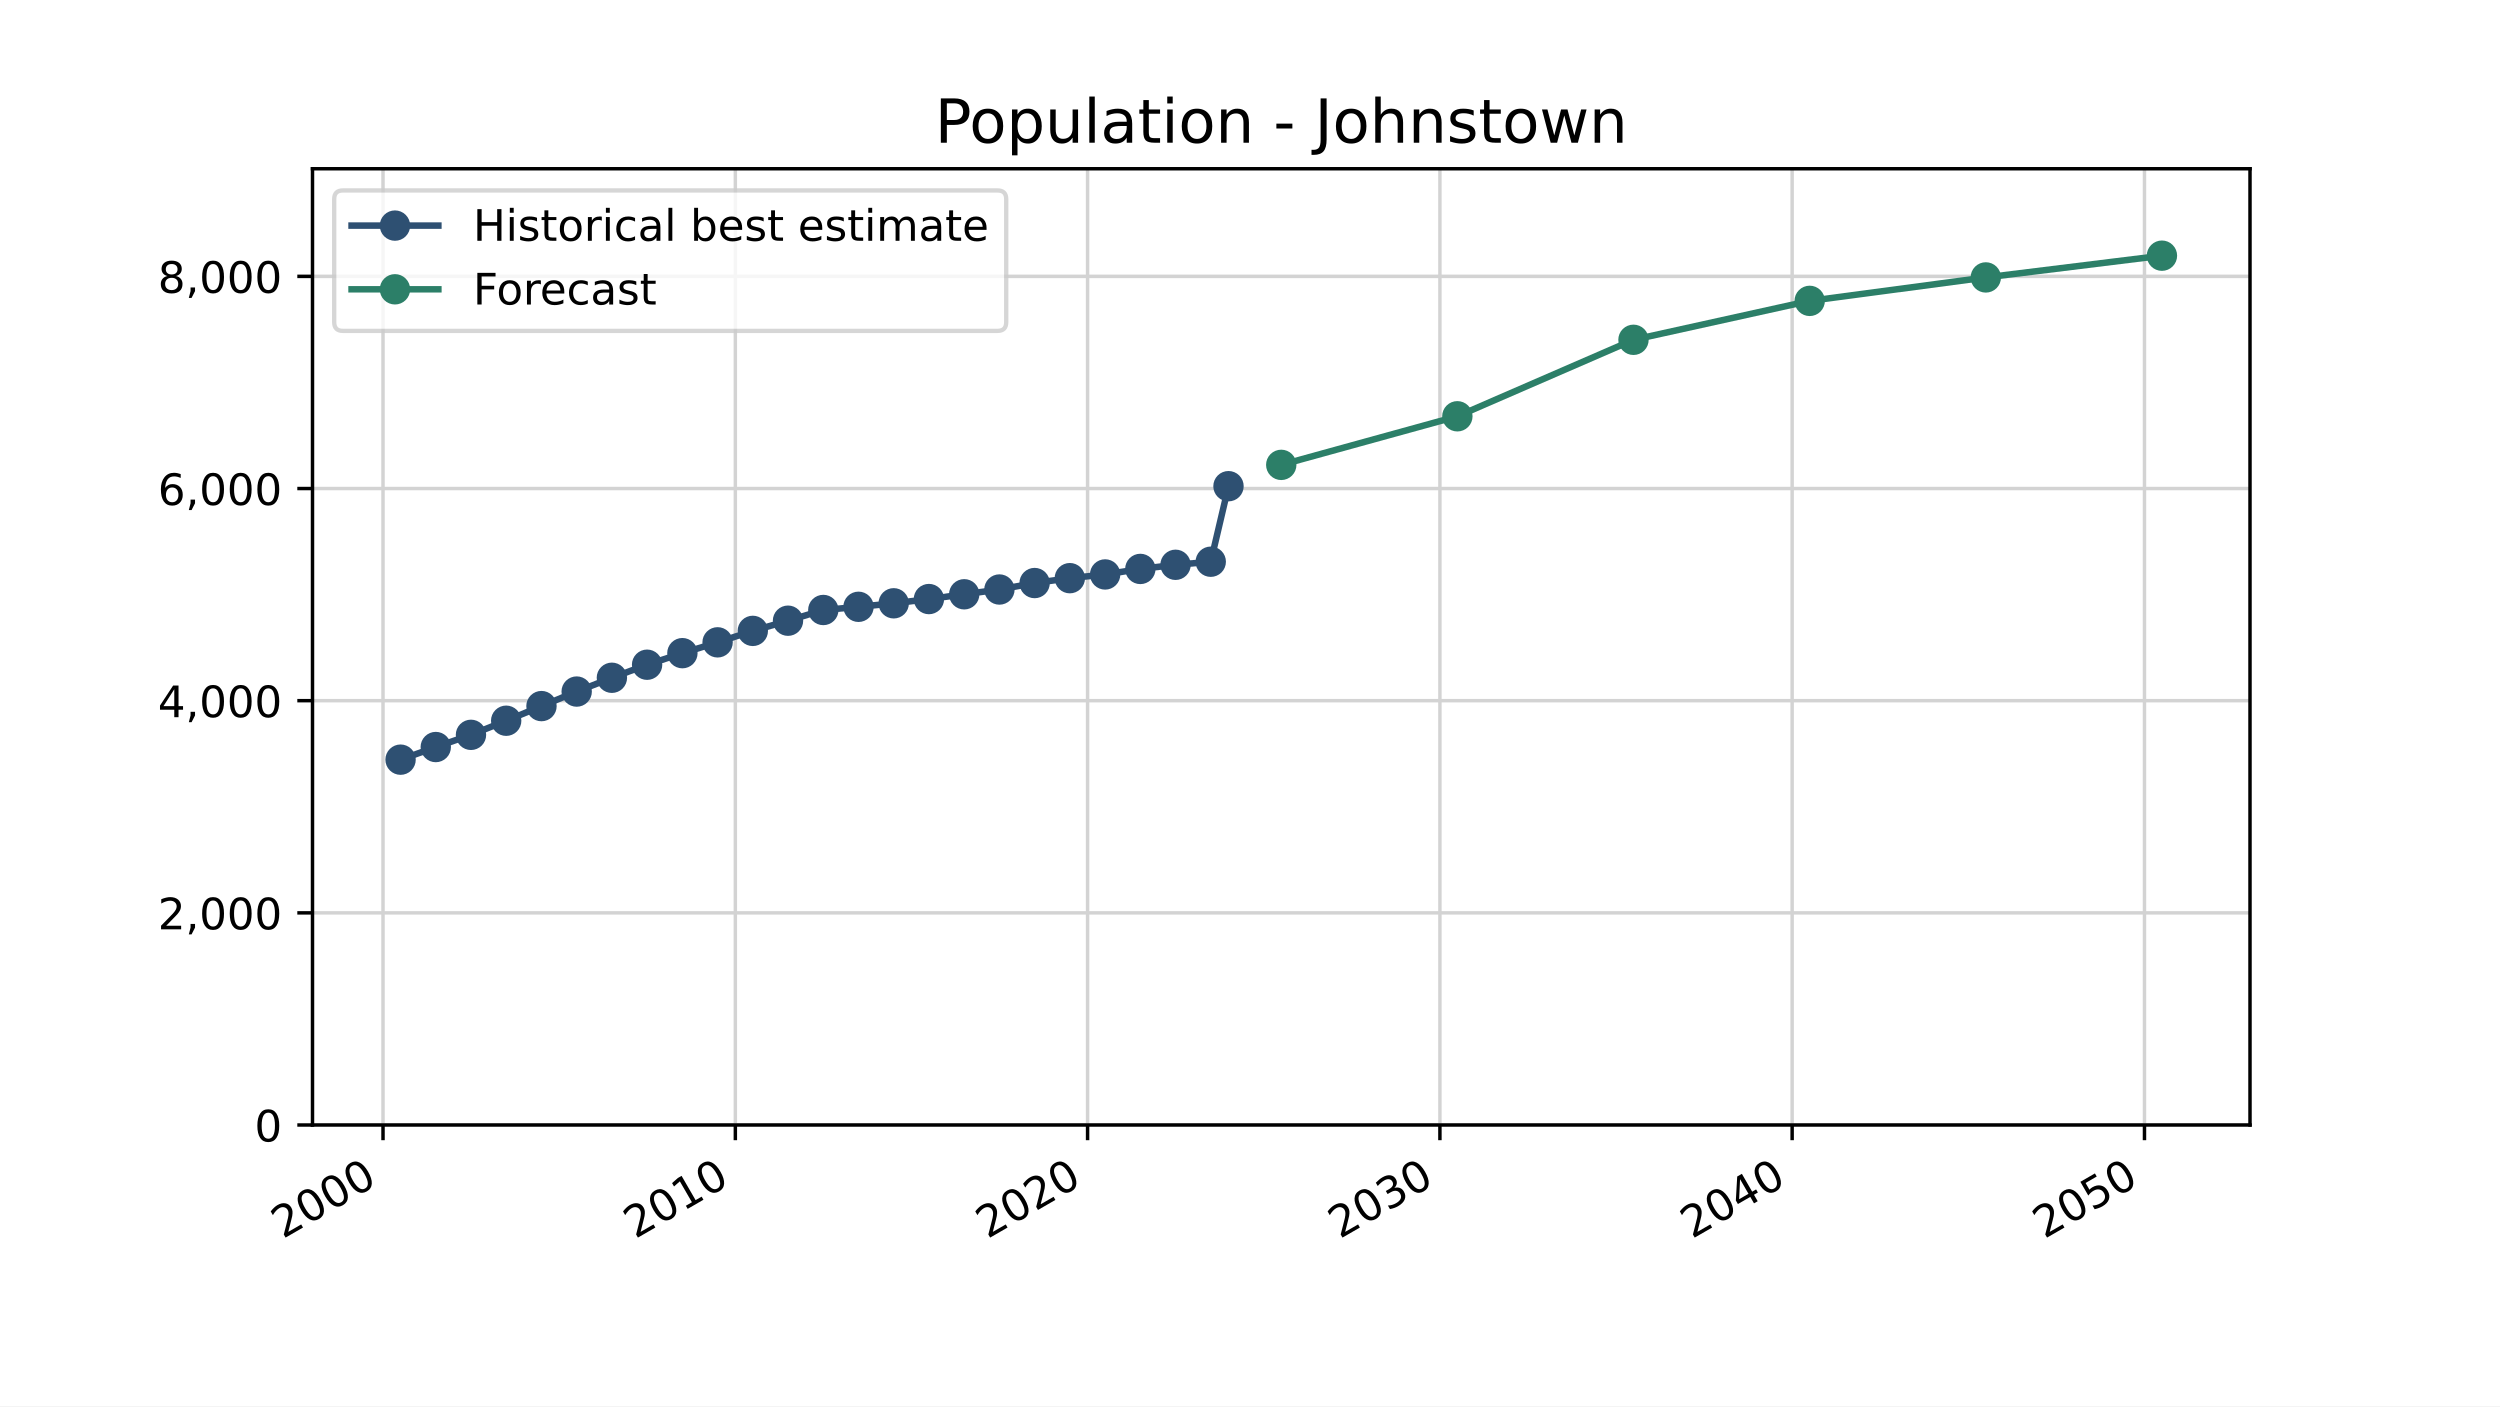
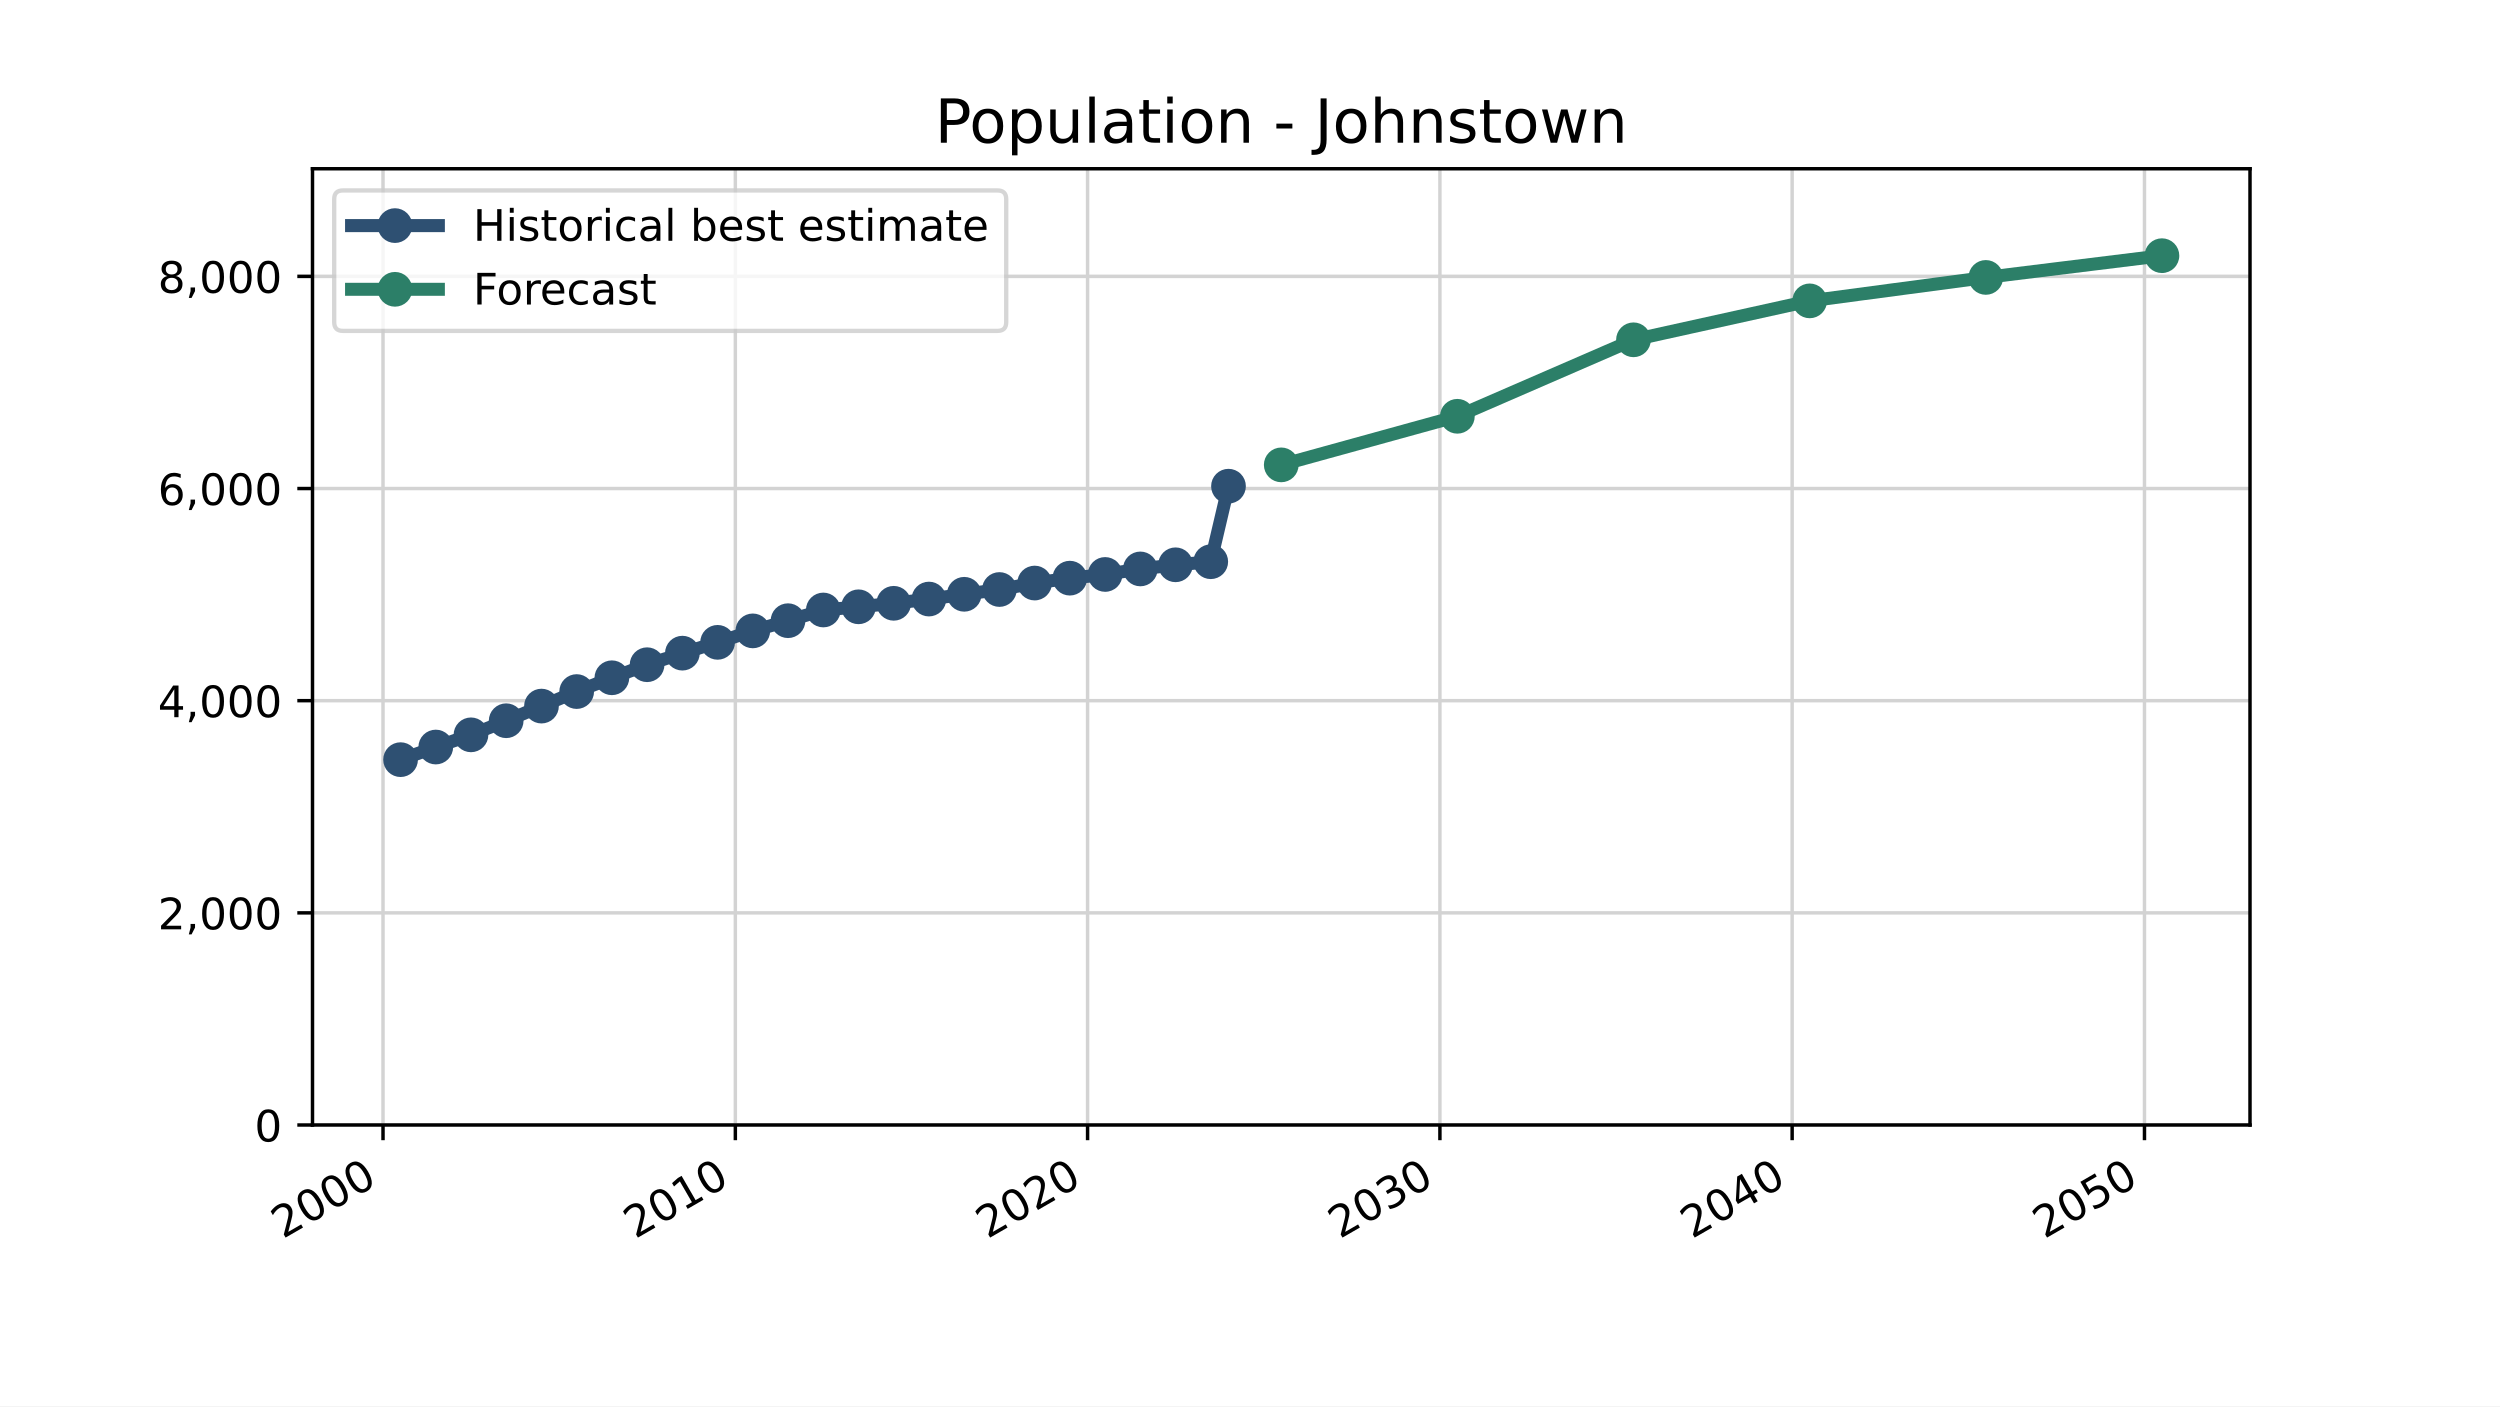
<svg xmlns="http://www.w3.org/2000/svg" xmlns:xlink="http://www.w3.org/1999/xlink" width="576pt" height="324pt" viewBox="0 0 576 324" version="1.1">
  <defs>
    <style type="text/css">*{stroke-linejoin: round; stroke-linecap: butt}</style>
  </defs>
  <g id="figure_1">
    <g id="patch_1">
      <path d="M 0 324  L 576 324  L 576 0  L 0 0  z " style="fill: #ffffff" />
    </g>
    <g id="axes_1">
      <g id="patch_2">
        <path d="M 72 259.2  L 518.4 259.2  L 518.4 38.88  L 72 38.88  z " style="fill: #ffffff" />
      </g>
      <g id="matplotlib.axis_1">
        <g id="xtick_1">
          <g id="line2d_1">
-             <path d="M 88.247 259.2  L 88.247 38.88  " clip-path="url(#p6212db4ee4)" style="fill: none; stroke: #d3d3d3; stroke-width: 0.8; stroke-linecap: square" />
+             <path d="M 88.247 259.2  L 88.247 38.88  " clip-path="url(#pa2ab17f2c8)" style="fill: none; stroke: #d3d3d3; stroke-width: 0.8; stroke-linecap: square" />
          </g>
          <g id="line2d_2">
            <defs>
-               <path id="m787e62f847" d="M 0 0  L 0 3.5  " style="stroke: #000000; stroke-width: 0.8" />
+               <path id="md62f710b9b" d="M 0 0  L 0 3.5  " style="stroke: #000000; stroke-width: 0.8" />
            </defs>
            <g>
-               <use xlink:href="#m787e62f847" x="88.247" y="259.2" style="stroke: #000000; stroke-width: 0.8" />
+               <use xlink:href="#md62f710b9b" x="88.247" y="259.2" style="stroke: #000000; stroke-width: 0.8" />
            </g>
          </g>
          <g id="text_1">
            <g transform="translate(65.16631 285.5054) rotate(-30) scale(0.1 -0.1)">
              <defs>
                <path id="DejaVuSans-32" d="M 1228 531  L 3431 531  L 3431 0  L 469 0  L 469 531  Q 828 903 1448 1529  Q 2069 2156 2228 2338  Q 2531 2678 2651 2914  Q 2772 3150 2772 3378  Q 2772 3750 2511 3984  Q 2250 4219 1831 4219  Q 1534 4219 1204 4116  Q 875 4013 500 3803  L 500 4441  Q 881 4594 1212 4672  Q 1544 4750 1819 4750  Q 2544 4750 2975 4387  Q 3406 4025 3406 3419  Q 3406 3131 3298 2873  Q 3191 2616 2906 2266  Q 2828 2175 2409 1742  Q 1991 1309 1228 531  z " transform="scale(0.015625)" />
                <path id="DejaVuSans-30" d="M 2034 4250  Q 1547 4250 1301 3770  Q 1056 3291 1056 2328  Q 1056 1369 1301 889  Q 1547 409 2034 409  Q 2525 409 2770 889  Q 3016 1369 3016 2328  Q 3016 3291 2770 3770  Q 2525 4250 2034 4250  z M 2034 4750  Q 2819 4750 3233 4129  Q 3647 3509 3647 2328  Q 3647 1150 3233 529  Q 2819 -91 2034 -91  Q 1250 -91 836 529  Q 422 1150 422 2328  Q 422 3509 836 4129  Q 1250 4750 2034 4750  z " transform="scale(0.015625)" />
              </defs>
              <use xlink:href="#DejaVuSans-32" />
              <use xlink:href="#DejaVuSans-30" x="63.623" />
              <use xlink:href="#DejaVuSans-30" x="127.246" />
              <use xlink:href="#DejaVuSans-30" x="190.869" />
            </g>
          </g>
        </g>
        <g id="xtick_2">
          <g id="line2d_3">
-             <path d="M 169.423 259.2  L 169.423 38.88  " clip-path="url(#p6212db4ee4)" style="fill: none; stroke: #d3d3d3; stroke-width: 0.8; stroke-linecap: square" />
+             <path d="M 169.423 259.2  L 169.423 38.88  " clip-path="url(#pa2ab17f2c8)" style="fill: none; stroke: #d3d3d3; stroke-width: 0.8; stroke-linecap: square" />
          </g>
          <g id="line2d_4">
            <g>
-               <use xlink:href="#m787e62f847" x="169.423" y="259.2" style="stroke: #000000; stroke-width: 0.8" />
+               <use xlink:href="#md62f710b9b" x="169.423" y="259.2" style="stroke: #000000; stroke-width: 0.8" />
            </g>
          </g>
          <g id="text_2">
            <g transform="translate(146.3433 285.5054) rotate(-30) scale(0.1 -0.1)">
              <defs>
                <path id="DejaVuSans-31" d="M 794 531  L 1825 531  L 1825 4091  L 703 3866  L 703 4441  L 1819 4666  L 2450 4666  L 2450 531  L 3481 531  L 3481 0  L 794 0  L 794 531  z " transform="scale(0.015625)" />
              </defs>
              <use xlink:href="#DejaVuSans-32" />
              <use xlink:href="#DejaVuSans-30" x="63.623" />
              <use xlink:href="#DejaVuSans-31" x="127.246" />
              <use xlink:href="#DejaVuSans-30" x="190.869" />
            </g>
          </g>
        </g>
        <g id="xtick_3">
          <g id="line2d_5">
-             <path d="M 250.578 259.2  L 250.578 38.88  " clip-path="url(#p6212db4ee4)" style="fill: none; stroke: #d3d3d3; stroke-width: 0.8; stroke-linecap: square" />
+             <path d="M 250.578 259.2  L 250.578 38.88  " clip-path="url(#pa2ab17f2c8)" style="fill: none; stroke: #d3d3d3; stroke-width: 0.8; stroke-linecap: square" />
          </g>
          <g id="line2d_6">
            <g>
-               <use xlink:href="#m787e62f847" x="250.578" y="259.2" style="stroke: #000000; stroke-width: 0.8" />
+               <use xlink:href="#md62f710b9b" x="250.578" y="259.2" style="stroke: #000000; stroke-width: 0.8" />
            </g>
          </g>
          <g id="text_3">
            <g transform="translate(227.498 285.5054) rotate(-30) scale(0.1 -0.1)">
              <use xlink:href="#DejaVuSans-32" />
              <use xlink:href="#DejaVuSans-30" x="63.623" />
              <use xlink:href="#DejaVuSans-32" x="127.246" />
              <use xlink:href="#DejaVuSans-30" x="190.869" />
            </g>
          </g>
        </g>
        <g id="xtick_4">
          <g id="line2d_7">
-             <path d="M 331.755 259.2  L 331.755 38.88  " clip-path="url(#p6212db4ee4)" style="fill: none; stroke: #d3d3d3; stroke-width: 0.8; stroke-linecap: square" />
+             <path d="M 331.755 259.2  L 331.755 38.88  " clip-path="url(#pa2ab17f2c8)" style="fill: none; stroke: #d3d3d3; stroke-width: 0.8; stroke-linecap: square" />
          </g>
          <g id="line2d_8">
            <g>
-               <use xlink:href="#m787e62f847" x="331.755" y="259.2" style="stroke: #000000; stroke-width: 0.8" />
+               <use xlink:href="#md62f710b9b" x="331.755" y="259.2" style="stroke: #000000; stroke-width: 0.8" />
            </g>
          </g>
          <g id="text_4">
            <g transform="translate(308.675 285.5054) rotate(-30) scale(0.1 -0.1)">
              <defs>
                <path id="DejaVuSans-33" d="M 2597 2516  Q 3050 2419 3304 2112  Q 3559 1806 3559 1356  Q 3559 666 3084 287  Q 2609 -91 1734 -91  Q 1441 -91 1130 -33  Q 819 25 488 141  L 488 750  Q 750 597 1062 519  Q 1375 441 1716 441  Q 2309 441 2620 675  Q 2931 909 2931 1356  Q 2931 1769 2642 2001  Q 2353 2234 1838 2234  L 1294 2234  L 1294 2753  L 1863 2753  Q 2328 2753 2575 2939  Q 2822 3125 2822 3475  Q 2822 3834 2567 4026  Q 2313 4219 1838 4219  Q 1578 4219 1281 4162  Q 984 4106 628 3988  L 628 4550  Q 988 4650 1302 4700  Q 1616 4750 1894 4750  Q 2613 4750 3031 4423  Q 3450 4097 3450 3541  Q 3450 3153 3228 2886  Q 3006 2619 2597 2516  z " transform="scale(0.015625)" />
              </defs>
              <use xlink:href="#DejaVuSans-32" />
              <use xlink:href="#DejaVuSans-30" x="63.623" />
              <use xlink:href="#DejaVuSans-33" x="127.246" />
              <use xlink:href="#DejaVuSans-30" x="190.869" />
            </g>
          </g>
        </g>
        <g id="xtick_5">
          <g id="line2d_9">
-             <path d="M 412.91 259.2  L 412.91 38.88  " clip-path="url(#p6212db4ee4)" style="fill: none; stroke: #d3d3d3; stroke-width: 0.8; stroke-linecap: square" />
+             <path d="M 412.91 259.2  L 412.91 38.88  " clip-path="url(#pa2ab17f2c8)" style="fill: none; stroke: #d3d3d3; stroke-width: 0.8; stroke-linecap: square" />
          </g>
          <g id="line2d_10">
            <g>
-               <use xlink:href="#m787e62f847" x="412.91" y="259.2" style="stroke: #000000; stroke-width: 0.8" />
+               <use xlink:href="#md62f710b9b" x="412.91" y="259.2" style="stroke: #000000; stroke-width: 0.8" />
            </g>
          </g>
          <g id="text_5">
            <g transform="translate(389.8297 285.5054) rotate(-30) scale(0.1 -0.1)">
              <defs>
                <path id="DejaVuSans-34" d="M 2419 4116  L 825 1625  L 2419 1625  L 2419 4116  z M 2253 4666  L 3047 4666  L 3047 1625  L 3713 1625  L 3713 1100  L 3047 1100  L 3047 0  L 2419 0  L 2419 1100  L 313 1100  L 313 1709  L 2253 4666  z " transform="scale(0.015625)" />
              </defs>
              <use xlink:href="#DejaVuSans-32" />
              <use xlink:href="#DejaVuSans-30" x="63.623" />
              <use xlink:href="#DejaVuSans-34" x="127.246" />
              <use xlink:href="#DejaVuSans-30" x="190.869" />
            </g>
          </g>
        </g>
        <g id="xtick_6">
          <g id="line2d_11">
-             <path d="M 494.087 259.2  L 494.087 38.88  " clip-path="url(#p6212db4ee4)" style="fill: none; stroke: #d3d3d3; stroke-width: 0.8; stroke-linecap: square" />
+             <path d="M 494.087 259.2  L 494.087 38.88  " clip-path="url(#pa2ab17f2c8)" style="fill: none; stroke: #d3d3d3; stroke-width: 0.8; stroke-linecap: square" />
          </g>
          <g id="line2d_12">
            <g>
-               <use xlink:href="#m787e62f847" x="494.087" y="259.2" style="stroke: #000000; stroke-width: 0.8" />
+               <use xlink:href="#md62f710b9b" x="494.087" y="259.2" style="stroke: #000000; stroke-width: 0.8" />
            </g>
          </g>
          <g id="text_6">
            <g transform="translate(471.0067 285.5054) rotate(-30) scale(0.1 -0.1)">
              <defs>
                <path id="DejaVuSans-35" d="M 691 4666  L 3169 4666  L 3169 4134  L 1269 4134  L 1269 2991  Q 1406 3038 1543 3061  Q 1681 3084 1819 3084  Q 2600 3084 3056 2656  Q 3513 2228 3513 1497  Q 3513 744 3044 326  Q 2575 -91 1722 -91  Q 1428 -91 1123 -41  Q 819 9 494 109  L 494 744  Q 775 591 1075 516  Q 1375 441 1709 441  Q 2250 441 2565 725  Q 2881 1009 2881 1497  Q 2881 1984 2565 2268  Q 2250 2553 1709 2553  Q 1456 2553 1204 2497  Q 953 2441 691 2322  L 691 4666  z " transform="scale(0.015625)" />
              </defs>
              <use xlink:href="#DejaVuSans-32" />
              <use xlink:href="#DejaVuSans-30" x="63.623" />
              <use xlink:href="#DejaVuSans-35" x="127.246" />
              <use xlink:href="#DejaVuSans-30" x="190.869" />
            </g>
          </g>
        </g>
      </g>
      <g id="matplotlib.axis_2">
        <g id="ytick_1">
          <g id="line2d_13">
-             <path d="M 72 259.2  L 518.4 259.2  " clip-path="url(#p6212db4ee4)" style="fill: none; stroke: #d3d3d3; stroke-width: 0.8; stroke-linecap: square" />
+             <path d="M 72 259.2  L 518.4 259.2  " clip-path="url(#pa2ab17f2c8)" style="fill: none; stroke: #d3d3d3; stroke-width: 0.8; stroke-linecap: square" />
          </g>
          <g id="line2d_14">
            <defs>
-               <path id="ma65eabe57d" d="M 0 0  L -3.5 0  " style="stroke: #000000; stroke-width: 0.8" />
+               <path id="mc7e9655fb3" d="M 0 0  L -3.5 0  " style="stroke: #000000; stroke-width: 0.8" />
            </defs>
            <g>
-               <use xlink:href="#ma65eabe57d" x="72" y="259.2" style="stroke: #000000; stroke-width: 0.8" />
+               <use xlink:href="#mc7e9655fb3" x="72" y="259.2" style="stroke: #000000; stroke-width: 0.8" />
            </g>
          </g>
          <g id="text_7">
            <g transform="translate(58.6375 262.9992) scale(0.1 -0.1)">
              <use xlink:href="#DejaVuSans-30" />
            </g>
          </g>
        </g>
        <g id="ytick_2">
          <g id="line2d_15">
-             <path d="M 72 210.319  L 518.4 210.319  " clip-path="url(#p6212db4ee4)" style="fill: none; stroke: #d3d3d3; stroke-width: 0.8; stroke-linecap: square" />
+             <path d="M 72 210.319  L 518.4 210.319  " clip-path="url(#pa2ab17f2c8)" style="fill: none; stroke: #d3d3d3; stroke-width: 0.8; stroke-linecap: square" />
          </g>
          <g id="line2d_16">
            <g>
-               <use xlink:href="#ma65eabe57d" x="72" y="210.319" style="stroke: #000000; stroke-width: 0.8" />
+               <use xlink:href="#mc7e9655fb3" x="72" y="210.319" style="stroke: #000000; stroke-width: 0.8" />
            </g>
          </g>
          <g id="text_8">
            <g transform="translate(36.37188 214.118) scale(0.1 -0.1)">
              <defs>
                <path id="DejaVuSans-2c" d="M 750 794  L 1409 794  L 1409 256  L 897 -744  L 494 -744  L 750 256  L 750 794  z " transform="scale(0.015625)" />
              </defs>
              <use xlink:href="#DejaVuSans-32" />
              <use xlink:href="#DejaVuSans-2c" x="63.623" />
              <use xlink:href="#DejaVuSans-30" x="95.41" />
              <use xlink:href="#DejaVuSans-30" x="159.033" />
              <use xlink:href="#DejaVuSans-30" x="222.656" />
            </g>
          </g>
        </g>
        <g id="ytick_3">
          <g id="line2d_17">
-             <path d="M 72 161.438  L 518.4 161.438  " clip-path="url(#p6212db4ee4)" style="fill: none; stroke: #d3d3d3; stroke-width: 0.8; stroke-linecap: square" />
+             <path d="M 72 161.438  L 518.4 161.438  " clip-path="url(#pa2ab17f2c8)" style="fill: none; stroke: #d3d3d3; stroke-width: 0.8; stroke-linecap: square" />
          </g>
          <g id="line2d_18">
            <g>
-               <use xlink:href="#ma65eabe57d" x="72" y="161.438" style="stroke: #000000; stroke-width: 0.8" />
+               <use xlink:href="#mc7e9655fb3" x="72" y="161.438" style="stroke: #000000; stroke-width: 0.8" />
            </g>
          </g>
          <g id="text_9">
            <g transform="translate(36.37188 165.2367) scale(0.1 -0.1)">
              <use xlink:href="#DejaVuSans-34" />
              <use xlink:href="#DejaVuSans-2c" x="63.623" />
              <use xlink:href="#DejaVuSans-30" x="95.41" />
              <use xlink:href="#DejaVuSans-30" x="159.033" />
              <use xlink:href="#DejaVuSans-30" x="222.656" />
            </g>
          </g>
        </g>
        <g id="ytick_4">
          <g id="line2d_19">
-             <path d="M 72 112.556  L 518.4 112.556  " clip-path="url(#p6212db4ee4)" style="fill: none; stroke: #d3d3d3; stroke-width: 0.8; stroke-linecap: square" />
+             <path d="M 72 112.556  L 518.4 112.556  " clip-path="url(#pa2ab17f2c8)" style="fill: none; stroke: #d3d3d3; stroke-width: 0.8; stroke-linecap: square" />
          </g>
          <g id="line2d_20">
            <g>
-               <use xlink:href="#ma65eabe57d" x="72" y="112.556" style="stroke: #000000; stroke-width: 0.8" />
+               <use xlink:href="#mc7e9655fb3" x="72" y="112.556" style="stroke: #000000; stroke-width: 0.8" />
            </g>
          </g>
          <g id="text_10">
            <g transform="translate(36.37188 116.3555) scale(0.1 -0.1)">
              <defs>
                <path id="DejaVuSans-36" d="M 2113 2584  Q 1688 2584 1439 2293  Q 1191 2003 1191 1497  Q 1191 994 1439 701  Q 1688 409 2113 409  Q 2538 409 2786 701  Q 3034 994 3034 1497  Q 3034 2003 2786 2293  Q 2538 2584 2113 2584  z M 3366 4563  L 3366 3988  Q 3128 4100 2886 4159  Q 2644 4219 2406 4219  Q 1781 4219 1451 3797  Q 1122 3375 1075 2522  Q 1259 2794 1537 2939  Q 1816 3084 2150 3084  Q 2853 3084 3261 2657  Q 3669 2231 3669 1497  Q 3669 778 3244 343  Q 2819 -91 2113 -91  Q 1303 -91 875 529  Q 447 1150 447 2328  Q 447 3434 972 4092  Q 1497 4750 2381 4750  Q 2619 4750 2861 4703  Q 3103 4656 3366 4563  z " transform="scale(0.015625)" />
              </defs>
              <use xlink:href="#DejaVuSans-36" />
              <use xlink:href="#DejaVuSans-2c" x="63.623" />
              <use xlink:href="#DejaVuSans-30" x="95.41" />
              <use xlink:href="#DejaVuSans-30" x="159.033" />
              <use xlink:href="#DejaVuSans-30" x="222.656" />
            </g>
          </g>
        </g>
        <g id="ytick_5">
          <g id="line2d_21">
-             <path d="M 72 63.675  L 518.4 63.675  " clip-path="url(#p6212db4ee4)" style="fill: none; stroke: #d3d3d3; stroke-width: 0.8; stroke-linecap: square" />
+             <path d="M 72 63.675  L 518.4 63.675  " clip-path="url(#pa2ab17f2c8)" style="fill: none; stroke: #d3d3d3; stroke-width: 0.8; stroke-linecap: square" />
          </g>
          <g id="line2d_22">
            <g>
-               <use xlink:href="#ma65eabe57d" x="72" y="63.675" style="stroke: #000000; stroke-width: 0.8" />
+               <use xlink:href="#mc7e9655fb3" x="72" y="63.675" style="stroke: #000000; stroke-width: 0.8" />
            </g>
          </g>
          <g id="text_11">
            <g transform="translate(36.37188 67.47423) scale(0.1 -0.1)">
              <defs>
                <path id="DejaVuSans-38" d="M 2034 2216  Q 1584 2216 1326 1975  Q 1069 1734 1069 1313  Q 1069 891 1326 650  Q 1584 409 2034 409  Q 2484 409 2743 651  Q 3003 894 3003 1313  Q 3003 1734 2745 1975  Q 2488 2216 2034 2216  z M 1403 2484  Q 997 2584 770 2862  Q 544 3141 544 3541  Q 544 4100 942 4425  Q 1341 4750 2034 4750  Q 2731 4750 3128 4425  Q 3525 4100 3525 3541  Q 3525 3141 3298 2862  Q 3072 2584 2669 2484  Q 3125 2378 3379 2068  Q 3634 1759 3634 1313  Q 3634 634 3220 271  Q 2806 -91 2034 -91  Q 1263 -91 848 271  Q 434 634 434 1313  Q 434 1759 690 2068  Q 947 2378 1403 2484  z M 1172 3481  Q 1172 3119 1398 2916  Q 1625 2713 2034 2713  Q 2441 2713 2670 2916  Q 2900 3119 2900 3481  Q 2900 3844 2670 4047  Q 2441 4250 2034 4250  Q 1625 4250 1398 4047  Q 1172 3844 1172 3481  z " transform="scale(0.015625)" />
              </defs>
              <use xlink:href="#DejaVuSans-38" />
              <use xlink:href="#DejaVuSans-2c" x="63.623" />
              <use xlink:href="#DejaVuSans-30" x="95.41" />
              <use xlink:href="#DejaVuSans-30" x="159.033" />
              <use xlink:href="#DejaVuSans-30" x="222.656" />
            </g>
          </g>
        </g>
      </g>
      <g id="line2d_23">
-         <path d="M 92.291 175.026  L 100.402 172.118  L 108.513 169.307  L 116.624 166.057  L 124.757 162.684  L 132.868 159.336  L 140.979 156.158  L 149.09 153.152  L 157.224 150.488  L 165.335 147.995  L 173.446 145.356  L 181.557 143.009  L 189.69 140.541  L 197.801 139.808  L 205.912 139.001  L 214.023 138.023  L 222.156 136.924  L 230.267 135.824  L 238.378 134.333  L 246.489 133.209  L 254.623 132.353  L 262.734 131.082  L 270.845 130.129  L 278.956 129.42  L 283.045 112.019  " clip-path="url(#p6212db4ee4)" style="fill: none; stroke: #2e5072; stroke-width: 1.5; stroke-linecap: square" />
+         <path d="M 92.291 175.026  L 100.402 172.118  L 108.513 169.307  L 116.624 166.057  L 124.757 162.684  L 132.868 159.336  L 140.979 156.158  L 149.09 153.152  L 157.224 150.488  L 165.335 147.995  L 173.446 145.356  L 181.557 143.009  L 189.69 140.541  L 197.801 139.808  L 205.912 139.001  L 214.023 138.023  L 222.156 136.924  L 230.267 135.824  L 238.378 134.333  L 246.489 133.209  L 254.623 132.353  L 262.734 131.082  L 270.845 130.129  L 278.956 129.42  L 283.045 112.019  " clip-path="url(#pa2ab17f2c8)" style="fill: none; stroke: #2e5072; stroke-width: 3; stroke-linecap: square" />
        <defs>
-           <path id="mf260f2db7c" d="M 0 3  C 0.796 3 1.559 2.684 2.121 2.121  C 2.684 1.559 3 0.796 3 0  C 3 -0.796 2.684 -1.559 2.121 -2.121  C 1.559 -2.684 0.796 -3 0 -3  C -0.796 -3 -1.559 -2.684 -2.121 -2.121  C -2.684 -1.559 -3 -0.796 -3 0  C -3 0.796 -2.684 1.559 -2.121 2.121  C -1.559 2.684 -0.796 3 0 3  z " style="stroke: #2e5072" />
+           <path id="m08b7d55920" d="M 0 3.5  C 0.928 3.5 1.819 3.131 2.475 2.475  C 3.131 1.819 3.5 0.928 3.5 0  C 3.5 -0.928 3.131 -1.819 2.475 -2.475  C 1.819 -3.131 0.928 -3.5 0 -3.5  C -0.928 -3.5 -1.819 -3.131 -2.475 -2.475  C -3.131 -1.819 -3.5 -0.928 -3.5 0  C -3.5 0.928 -3.131 1.819 -2.475 2.475  C -1.819 3.131 -0.928 3.5 0 3.5  z " style="stroke: #2e5072" />
        </defs>
-         <g clip-path="url(#p6212db4ee4)">
-           <use xlink:href="#mf260f2db7c" x="92.291" y="175.026" style="fill: #2e5072; stroke: #2e5072" />
-           <use xlink:href="#mf260f2db7c" x="100.402" y="172.118" style="fill: #2e5072; stroke: #2e5072" />
-           <use xlink:href="#mf260f2db7c" x="108.513" y="169.307" style="fill: #2e5072; stroke: #2e5072" />
-           <use xlink:href="#mf260f2db7c" x="116.624" y="166.057" style="fill: #2e5072; stroke: #2e5072" />
-           <use xlink:href="#mf260f2db7c" x="124.757" y="162.684" style="fill: #2e5072; stroke: #2e5072" />
-           <use xlink:href="#mf260f2db7c" x="132.868" y="159.336" style="fill: #2e5072; stroke: #2e5072" />
-           <use xlink:href="#mf260f2db7c" x="140.979" y="156.158" style="fill: #2e5072; stroke: #2e5072" />
-           <use xlink:href="#mf260f2db7c" x="149.09" y="153.152" style="fill: #2e5072; stroke: #2e5072" />
-           <use xlink:href="#mf260f2db7c" x="157.224" y="150.488" style="fill: #2e5072; stroke: #2e5072" />
-           <use xlink:href="#mf260f2db7c" x="165.335" y="147.995" style="fill: #2e5072; stroke: #2e5072" />
-           <use xlink:href="#mf260f2db7c" x="173.446" y="145.356" style="fill: #2e5072; stroke: #2e5072" />
-           <use xlink:href="#mf260f2db7c" x="181.557" y="143.009" style="fill: #2e5072; stroke: #2e5072" />
-           <use xlink:href="#mf260f2db7c" x="189.69" y="140.541" style="fill: #2e5072; stroke: #2e5072" />
-           <use xlink:href="#mf260f2db7c" x="197.801" y="139.808" style="fill: #2e5072; stroke: #2e5072" />
-           <use xlink:href="#mf260f2db7c" x="205.912" y="139.001" style="fill: #2e5072; stroke: #2e5072" />
-           <use xlink:href="#mf260f2db7c" x="214.023" y="138.023" style="fill: #2e5072; stroke: #2e5072" />
-           <use xlink:href="#mf260f2db7c" x="222.156" y="136.924" style="fill: #2e5072; stroke: #2e5072" />
-           <use xlink:href="#mf260f2db7c" x="230.267" y="135.824" style="fill: #2e5072; stroke: #2e5072" />
-           <use xlink:href="#mf260f2db7c" x="238.378" y="134.333" style="fill: #2e5072; stroke: #2e5072" />
-           <use xlink:href="#mf260f2db7c" x="246.489" y="133.209" style="fill: #2e5072; stroke: #2e5072" />
-           <use xlink:href="#mf260f2db7c" x="254.623" y="132.353" style="fill: #2e5072; stroke: #2e5072" />
-           <use xlink:href="#mf260f2db7c" x="262.734" y="131.082" style="fill: #2e5072; stroke: #2e5072" />
-           <use xlink:href="#mf260f2db7c" x="270.845" y="130.129" style="fill: #2e5072; stroke: #2e5072" />
-           <use xlink:href="#mf260f2db7c" x="278.956" y="129.42" style="fill: #2e5072; stroke: #2e5072" />
-           <use xlink:href="#mf260f2db7c" x="283.045" y="112.019" style="fill: #2e5072; stroke: #2e5072" />
+         <g clip-path="url(#pa2ab17f2c8)">
+           <use xlink:href="#m08b7d55920" x="92.291" y="175.026" style="fill: #2e5072; stroke: #2e5072" />
+           <use xlink:href="#m08b7d55920" x="100.402" y="172.118" style="fill: #2e5072; stroke: #2e5072" />
+           <use xlink:href="#m08b7d55920" x="108.513" y="169.307" style="fill: #2e5072; stroke: #2e5072" />
+           <use xlink:href="#m08b7d55920" x="116.624" y="166.057" style="fill: #2e5072; stroke: #2e5072" />
+           <use xlink:href="#m08b7d55920" x="124.757" y="162.684" style="fill: #2e5072; stroke: #2e5072" />
+           <use xlink:href="#m08b7d55920" x="132.868" y="159.336" style="fill: #2e5072; stroke: #2e5072" />
+           <use xlink:href="#m08b7d55920" x="140.979" y="156.158" style="fill: #2e5072; stroke: #2e5072" />
+           <use xlink:href="#m08b7d55920" x="149.09" y="153.152" style="fill: #2e5072; stroke: #2e5072" />
+           <use xlink:href="#m08b7d55920" x="157.224" y="150.488" style="fill: #2e5072; stroke: #2e5072" />
+           <use xlink:href="#m08b7d55920" x="165.335" y="147.995" style="fill: #2e5072; stroke: #2e5072" />
+           <use xlink:href="#m08b7d55920" x="173.446" y="145.356" style="fill: #2e5072; stroke: #2e5072" />
+           <use xlink:href="#m08b7d55920" x="181.557" y="143.009" style="fill: #2e5072; stroke: #2e5072" />
+           <use xlink:href="#m08b7d55920" x="189.69" y="140.541" style="fill: #2e5072; stroke: #2e5072" />
+           <use xlink:href="#m08b7d55920" x="197.801" y="139.808" style="fill: #2e5072; stroke: #2e5072" />
+           <use xlink:href="#m08b7d55920" x="205.912" y="139.001" style="fill: #2e5072; stroke: #2e5072" />
+           <use xlink:href="#m08b7d55920" x="214.023" y="138.023" style="fill: #2e5072; stroke: #2e5072" />
+           <use xlink:href="#m08b7d55920" x="222.156" y="136.924" style="fill: #2e5072; stroke: #2e5072" />
+           <use xlink:href="#m08b7d55920" x="230.267" y="135.824" style="fill: #2e5072; stroke: #2e5072" />
+           <use xlink:href="#m08b7d55920" x="238.378" y="134.333" style="fill: #2e5072; stroke: #2e5072" />
+           <use xlink:href="#m08b7d55920" x="246.489" y="133.209" style="fill: #2e5072; stroke: #2e5072" />
+           <use xlink:href="#m08b7d55920" x="254.623" y="132.353" style="fill: #2e5072; stroke: #2e5072" />
+           <use xlink:href="#m08b7d55920" x="262.734" y="131.082" style="fill: #2e5072; stroke: #2e5072" />
+           <use xlink:href="#m08b7d55920" x="270.845" y="130.129" style="fill: #2e5072; stroke: #2e5072" />
+           <use xlink:href="#m08b7d55920" x="278.956" y="129.42" style="fill: #2e5072; stroke: #2e5072" />
+           <use xlink:href="#m08b7d55920" x="283.045" y="112.019" style="fill: #2e5072; stroke: #2e5072" />
        </g>
      </g>
      <g id="line2d_24">
-         <path d="M 295.2 107.106  L 335.777 95.912  L 376.355 78.291  L 416.954 69.321  L 457.532 63.919  L 498.109 58.909  " clip-path="url(#p6212db4ee4)" style="fill: none; stroke: #2c7f68; stroke-width: 1.5; stroke-linecap: square" />
+         <path d="M 295.2 107.106  L 335.777 95.912  L 376.355 78.291  L 416.954 69.321  L 457.532 63.919  L 498.109 58.909  " clip-path="url(#pa2ab17f2c8)" style="fill: none; stroke: #2c7f68; stroke-width: 3; stroke-linecap: square" />
        <defs>
-           <path id="me180767285" d="M 0 3  C 0.796 3 1.559 2.684 2.121 2.121  C 2.684 1.559 3 0.796 3 0  C 3 -0.796 2.684 -1.559 2.121 -2.121  C 1.559 -2.684 0.796 -3 0 -3  C -0.796 -3 -1.559 -2.684 -2.121 -2.121  C -2.684 -1.559 -3 -0.796 -3 0  C -3 0.796 -2.684 1.559 -2.121 2.121  C -1.559 2.684 -0.796 3 0 3  z " style="stroke: #2c7f68" />
+           <path id="mb5b3b67524" d="M 0 3.5  C 0.928 3.5 1.819 3.131 2.475 2.475  C 3.131 1.819 3.5 0.928 3.5 0  C 3.5 -0.928 3.131 -1.819 2.475 -2.475  C 1.819 -3.131 0.928 -3.5 0 -3.5  C -0.928 -3.5 -1.819 -3.131 -2.475 -2.475  C -3.131 -1.819 -3.5 -0.928 -3.5 0  C -3.5 0.928 -3.131 1.819 -2.475 2.475  C -1.819 3.131 -0.928 3.5 0 3.5  z " style="stroke: #2c7f68" />
        </defs>
-         <g clip-path="url(#p6212db4ee4)">
-           <use xlink:href="#me180767285" x="295.2" y="107.106" style="fill: #2c7f68; stroke: #2c7f68" />
-           <use xlink:href="#me180767285" x="335.777" y="95.912" style="fill: #2c7f68; stroke: #2c7f68" />
-           <use xlink:href="#me180767285" x="376.355" y="78.291" style="fill: #2c7f68; stroke: #2c7f68" />
-           <use xlink:href="#me180767285" x="416.954" y="69.321" style="fill: #2c7f68; stroke: #2c7f68" />
-           <use xlink:href="#me180767285" x="457.532" y="63.919" style="fill: #2c7f68; stroke: #2c7f68" />
-           <use xlink:href="#me180767285" x="498.109" y="58.909" style="fill: #2c7f68; stroke: #2c7f68" />
+         <g clip-path="url(#pa2ab17f2c8)">
+           <use xlink:href="#mb5b3b67524" x="295.2" y="107.106" style="fill: #2c7f68; stroke: #2c7f68" />
+           <use xlink:href="#mb5b3b67524" x="335.777" y="95.912" style="fill: #2c7f68; stroke: #2c7f68" />
+           <use xlink:href="#mb5b3b67524" x="376.355" y="78.291" style="fill: #2c7f68; stroke: #2c7f68" />
+           <use xlink:href="#mb5b3b67524" x="416.954" y="69.321" style="fill: #2c7f68; stroke: #2c7f68" />
+           <use xlink:href="#mb5b3b67524" x="457.532" y="63.919" style="fill: #2c7f68; stroke: #2c7f68" />
+           <use xlink:href="#mb5b3b67524" x="498.109" y="58.909" style="fill: #2c7f68; stroke: #2c7f68" />
        </g>
      </g>
      <g id="patch_3">
        <path d="M 72 259.2  L 72 38.88  " style="fill: none; stroke: #000000; stroke-width: 0.8; stroke-linejoin: miter; stroke-linecap: square" />
      </g>
      <g id="patch_4">
        <path d="M 518.4 259.2  L 518.4 38.88  " style="fill: none; stroke: #000000; stroke-width: 0.8; stroke-linejoin: miter; stroke-linecap: square" />
      </g>
      <g id="patch_5">
        <path d="M 72 259.2  L 518.4 259.2  " style="fill: none; stroke: #000000; stroke-width: 0.8; stroke-linejoin: miter; stroke-linecap: square" />
      </g>
      <g id="patch_6">
        <path d="M 72 38.88  L 518.4 38.88  " style="fill: none; stroke: #000000; stroke-width: 0.8; stroke-linejoin: miter; stroke-linecap: square" />
      </g>
      <g id="text_12">
        <g transform="translate(215.3967 32.88) scale(0.14 -0.14)">
          <defs>
            <path id="DejaVuSans-50" d="M 1259 4147  L 1259 2394  L 2053 2394  Q 2494 2394 2734 2622  Q 2975 2850 2975 3272  Q 2975 3691 2734 3919  Q 2494 4147 2053 4147  L 1259 4147  z M 628 4666  L 2053 4666  Q 2838 4666 3239 4311  Q 3641 3956 3641 3272  Q 3641 2581 3239 2228  Q 2838 1875 2053 1875  L 1259 1875  L 1259 0  L 628 0  L 628 4666  z " transform="scale(0.015625)" />
            <path id="DejaVuSans-6f" d="M 1959 3097  Q 1497 3097 1228 2736  Q 959 2375 959 1747  Q 959 1119 1226 758  Q 1494 397 1959 397  Q 2419 397 2687 759  Q 2956 1122 2956 1747  Q 2956 2369 2687 2733  Q 2419 3097 1959 3097  z M 1959 3584  Q 2709 3584 3137 3096  Q 3566 2609 3566 1747  Q 3566 888 3137 398  Q 2709 -91 1959 -91  Q 1206 -91 779 398  Q 353 888 353 1747  Q 353 2609 779 3096  Q 1206 3584 1959 3584  z " transform="scale(0.015625)" />
            <path id="DejaVuSans-70" d="M 1159 525  L 1159 -1331  L 581 -1331  L 581 3500  L 1159 3500  L 1159 2969  Q 1341 3281 1617 3432  Q 1894 3584 2278 3584  Q 2916 3584 3314 3078  Q 3713 2572 3713 1747  Q 3713 922 3314 415  Q 2916 -91 2278 -91  Q 1894 -91 1617 61  Q 1341 213 1159 525  z M 3116 1747  Q 3116 2381 2855 2742  Q 2594 3103 2138 3103  Q 1681 3103 1420 2742  Q 1159 2381 1159 1747  Q 1159 1113 1420 752  Q 1681 391 2138 391  Q 2594 391 2855 752  Q 3116 1113 3116 1747  z " transform="scale(0.015625)" />
            <path id="DejaVuSans-75" d="M 544 1381  L 544 3500  L 1119 3500  L 1119 1403  Q 1119 906 1312 657  Q 1506 409 1894 409  Q 2359 409 2629 706  Q 2900 1003 2900 1516  L 2900 3500  L 3475 3500  L 3475 0  L 2900 0  L 2900 538  Q 2691 219 2414 64  Q 2138 -91 1772 -91  Q 1169 -91 856 284  Q 544 659 544 1381  z M 1991 3584  L 1991 3584  z " transform="scale(0.015625)" />
            <path id="DejaVuSans-6c" d="M 603 4863  L 1178 4863  L 1178 0  L 603 0  L 603 4863  z " transform="scale(0.015625)" />
            <path id="DejaVuSans-61" d="M 2194 1759  Q 1497 1759 1228 1600  Q 959 1441 959 1056  Q 959 750 1161 570  Q 1363 391 1709 391  Q 2188 391 2477 730  Q 2766 1069 2766 1631  L 2766 1759  L 2194 1759  z M 3341 1997  L 3341 0  L 2766 0  L 2766 531  Q 2569 213 2275 61  Q 1981 -91 1556 -91  Q 1019 -91 701 211  Q 384 513 384 1019  Q 384 1609 779 1909  Q 1175 2209 1959 2209  L 2766 2209  L 2766 2266  Q 2766 2663 2505 2880  Q 2244 3097 1772 3097  Q 1472 3097 1187 3025  Q 903 2953 641 2809  L 641 3341  Q 956 3463 1253 3523  Q 1550 3584 1831 3584  Q 2591 3584 2966 3190  Q 3341 2797 3341 1997  z " transform="scale(0.015625)" />
            <path id="DejaVuSans-74" d="M 1172 4494  L 1172 3500  L 2356 3500  L 2356 3053  L 1172 3053  L 1172 1153  Q 1172 725 1289 603  Q 1406 481 1766 481  L 2356 481  L 2356 0  L 1766 0  Q 1100 0 847 248  Q 594 497 594 1153  L 594 3053  L 172 3053  L 172 3500  L 594 3500  L 594 4494  L 1172 4494  z " transform="scale(0.015625)" />
            <path id="DejaVuSans-69" d="M 603 3500  L 1178 3500  L 1178 0  L 603 0  L 603 3500  z M 603 4863  L 1178 4863  L 1178 4134  L 603 4134  L 603 4863  z " transform="scale(0.015625)" />
            <path id="DejaVuSans-6e" d="M 3513 2113  L 3513 0  L 2938 0  L 2938 2094  Q 2938 2591 2744 2837  Q 2550 3084 2163 3084  Q 1697 3084 1428 2787  Q 1159 2491 1159 1978  L 1159 0  L 581 0  L 581 3500  L 1159 3500  L 1159 2956  Q 1366 3272 1645 3428  Q 1925 3584 2291 3584  Q 2894 3584 3203 3211  Q 3513 2838 3513 2113  z " transform="scale(0.015625)" />
            <path id="DejaVuSans-20" transform="scale(0.015625)" />
            <path id="DejaVuSans-2d" d="M 313 2009  L 1997 2009  L 1997 1497  L 313 1497  L 313 2009  z " transform="scale(0.015625)" />
            <path id="DejaVuSans-4a" d="M 628 4666  L 1259 4666  L 1259 325  Q 1259 -519 939 -900  Q 619 -1281 -91 -1281  L -331 -1281  L -331 -750  L -134 -750  Q 284 -750 456 -515  Q 628 -281 628 325  L 628 4666  z " transform="scale(0.015625)" />
            <path id="DejaVuSans-68" d="M 3513 2113  L 3513 0  L 2938 0  L 2938 2094  Q 2938 2591 2744 2837  Q 2550 3084 2163 3084  Q 1697 3084 1428 2787  Q 1159 2491 1159 1978  L 1159 0  L 581 0  L 581 4863  L 1159 4863  L 1159 2956  Q 1366 3272 1645 3428  Q 1925 3584 2291 3584  Q 2894 3584 3203 3211  Q 3513 2838 3513 2113  z " transform="scale(0.015625)" />
            <path id="DejaVuSans-73" d="M 2834 3397  L 2834 2853  Q 2591 2978 2328 3040  Q 2066 3103 1784 3103  Q 1356 3103 1142 2972  Q 928 2841 928 2578  Q 928 2378 1081 2264  Q 1234 2150 1697 2047  L 1894 2003  Q 2506 1872 2764 1633  Q 3022 1394 3022 966  Q 3022 478 2636 193  Q 2250 -91 1575 -91  Q 1294 -91 989 -36  Q 684 19 347 128  L 347 722  Q 666 556 975 473  Q 1284 391 1588 391  Q 1994 391 2212 530  Q 2431 669 2431 922  Q 2431 1156 2273 1281  Q 2116 1406 1581 1522  L 1381 1569  Q 847 1681 609 1914  Q 372 2147 372 2553  Q 372 3047 722 3315  Q 1072 3584 1716 3584  Q 2034 3584 2315 3537  Q 2597 3491 2834 3397  z " transform="scale(0.015625)" />
            <path id="DejaVuSans-77" d="M 269 3500  L 844 3500  L 1563 769  L 2278 3500  L 2956 3500  L 3675 769  L 4391 3500  L 4966 3500  L 4050 0  L 3372 0  L 2619 2869  L 1863 0  L 1184 0  L 269 3500  z " transform="scale(0.015625)" />
          </defs>
          <use xlink:href="#DejaVuSans-50" />
          <use xlink:href="#DejaVuSans-6f" x="56.678" />
          <use xlink:href="#DejaVuSans-70" x="117.859" />
          <use xlink:href="#DejaVuSans-75" x="181.336" />
          <use xlink:href="#DejaVuSans-6c" x="244.715" />
          <use xlink:href="#DejaVuSans-61" x="272.498" />
          <use xlink:href="#DejaVuSans-74" x="333.777" />
          <use xlink:href="#DejaVuSans-69" x="372.986" />
          <use xlink:href="#DejaVuSans-6f" x="400.77" />
          <use xlink:href="#DejaVuSans-6e" x="461.951" />
          <use xlink:href="#DejaVuSans-20" x="525.33" />
          <use xlink:href="#DejaVuSans-2d" x="557.117" />
          <use xlink:href="#DejaVuSans-20" x="593.201" />
          <use xlink:href="#DejaVuSans-4a" x="624.988" />
          <use xlink:href="#DejaVuSans-6f" x="654.48" />
          <use xlink:href="#DejaVuSans-68" x="715.662" />
          <use xlink:href="#DejaVuSans-6e" x="779.041" />
          <use xlink:href="#DejaVuSans-73" x="842.42" />
          <use xlink:href="#DejaVuSans-74" x="894.52" />
          <use xlink:href="#DejaVuSans-6f" x="933.729" />
          <use xlink:href="#DejaVuSans-77" x="994.91" />
          <use xlink:href="#DejaVuSans-6e" x="1076.697" />
        </g>
      </g>
      <g id="legend_1">
        <g id="patch_7">
          <path d="M 79 76.236  L 229.831 76.236  Q 231.831 76.236 231.831 74.236  L 231.831 45.88  Q 231.831 43.88 229.831 43.88  L 79 43.88  Q 77 43.88 77 45.88  L 77 74.236  Q 77 76.236 79 76.236  z " style="fill: #ffffff; opacity: 0.8; stroke: #cccccc; stroke-linejoin: miter" />
        </g>
        <g id="line2d_25">
-           <path d="M 81 51.978  L 91 51.978  L 101 51.978  " style="fill: none; stroke: #2e5072; stroke-width: 1.5; stroke-linecap: square" />
+           <path d="M 81 51.978  L 91 51.978  L 101 51.978  " style="fill: none; stroke: #2e5072; stroke-width: 3; stroke-linecap: square" />
          <g>
-             <use xlink:href="#mf260f2db7c" x="91" y="51.978" style="fill: #2e5072; stroke: #2e5072" />
+             <use xlink:href="#m08b7d55920" x="91" y="51.978" style="fill: #2e5072; stroke: #2e5072" />
          </g>
        </g>
        <g id="text_13">
          <g transform="translate(109 55.47844) scale(0.1 -0.1)">
            <defs>
              <path id="DejaVuSans-48" d="M 628 4666  L 1259 4666  L 1259 2753  L 3553 2753  L 3553 4666  L 4184 4666  L 4184 0  L 3553 0  L 3553 2222  L 1259 2222  L 1259 0  L 628 0  L 628 4666  z " transform="scale(0.015625)" />
              <path id="DejaVuSans-72" d="M 2631 2963  Q 2534 3019 2420 3045  Q 2306 3072 2169 3072  Q 1681 3072 1420 2755  Q 1159 2438 1159 1844  L 1159 0  L 581 0  L 581 3500  L 1159 3500  L 1159 2956  Q 1341 3275 1631 3429  Q 1922 3584 2338 3584  Q 2397 3584 2469 3576  Q 2541 3569 2628 3553  L 2631 2963  z " transform="scale(0.015625)" />
              <path id="DejaVuSans-63" d="M 3122 3366  L 3122 2828  Q 2878 2963 2633 3030  Q 2388 3097 2138 3097  Q 1578 3097 1268 2742  Q 959 2388 959 1747  Q 959 1106 1268 751  Q 1578 397 2138 397  Q 2388 397 2633 464  Q 2878 531 3122 666  L 3122 134  Q 2881 22 2623 -34  Q 2366 -91 2075 -91  Q 1284 -91 818 406  Q 353 903 353 1747  Q 353 2603 823 3093  Q 1294 3584 2113 3584  Q 2378 3584 2631 3529  Q 2884 3475 3122 3366  z " transform="scale(0.015625)" />
              <path id="DejaVuSans-62" d="M 3116 1747  Q 3116 2381 2855 2742  Q 2594 3103 2138 3103  Q 1681 3103 1420 2742  Q 1159 2381 1159 1747  Q 1159 1113 1420 752  Q 1681 391 2138 391  Q 2594 391 2855 752  Q 3116 1113 3116 1747  z M 1159 2969  Q 1341 3281 1617 3432  Q 1894 3584 2278 3584  Q 2916 3584 3314 3078  Q 3713 2572 3713 1747  Q 3713 922 3314 415  Q 2916 -91 2278 -91  Q 1894 -91 1617 61  Q 1341 213 1159 525  L 1159 0  L 581 0  L 581 4863  L 1159 4863  L 1159 2969  z " transform="scale(0.015625)" />
              <path id="DejaVuSans-65" d="M 3597 1894  L 3597 1613  L 953 1613  Q 991 1019 1311 708  Q 1631 397 2203 397  Q 2534 397 2845 478  Q 3156 559 3463 722  L 3463 178  Q 3153 47 2828 -22  Q 2503 -91 2169 -91  Q 1331 -91 842 396  Q 353 884 353 1716  Q 353 2575 817 3079  Q 1281 3584 2069 3584  Q 2775 3584 3186 3129  Q 3597 2675 3597 1894  z M 3022 2063  Q 3016 2534 2758 2815  Q 2500 3097 2075 3097  Q 1594 3097 1305 2825  Q 1016 2553 972 2059  L 3022 2063  z " transform="scale(0.015625)" />
              <path id="DejaVuSans-6d" d="M 3328 2828  Q 3544 3216 3844 3400  Q 4144 3584 4550 3584  Q 5097 3584 5394 3201  Q 5691 2819 5691 2113  L 5691 0  L 5113 0  L 5113 2094  Q 5113 2597 4934 2840  Q 4756 3084 4391 3084  Q 3944 3084 3684 2787  Q 3425 2491 3425 1978  L 3425 0  L 2847 0  L 2847 2094  Q 2847 2600 2669 2842  Q 2491 3084 2119 3084  Q 1678 3084 1418 2786  Q 1159 2488 1159 1978  L 1159 0  L 581 0  L 581 3500  L 1159 3500  L 1159 2956  Q 1356 3278 1631 3431  Q 1906 3584 2284 3584  Q 2666 3584 2933 3390  Q 3200 3197 3328 2828  z " transform="scale(0.015625)" />
            </defs>
            <use xlink:href="#DejaVuSans-48" />
            <use xlink:href="#DejaVuSans-69" x="75.195" />
            <use xlink:href="#DejaVuSans-73" x="102.979" />
            <use xlink:href="#DejaVuSans-74" x="155.078" />
            <use xlink:href="#DejaVuSans-6f" x="194.287" />
            <use xlink:href="#DejaVuSans-72" x="255.469" />
            <use xlink:href="#DejaVuSans-69" x="296.582" />
            <use xlink:href="#DejaVuSans-63" x="324.365" />
            <use xlink:href="#DejaVuSans-61" x="379.346" />
            <use xlink:href="#DejaVuSans-6c" x="440.625" />
            <use xlink:href="#DejaVuSans-20" x="468.408" />
            <use xlink:href="#DejaVuSans-62" x="500.195" />
            <use xlink:href="#DejaVuSans-65" x="563.672" />
            <use xlink:href="#DejaVuSans-73" x="625.195" />
            <use xlink:href="#DejaVuSans-74" x="677.295" />
            <use xlink:href="#DejaVuSans-20" x="716.504" />
            <use xlink:href="#DejaVuSans-65" x="748.291" />
            <use xlink:href="#DejaVuSans-73" x="809.814" />
            <use xlink:href="#DejaVuSans-74" x="861.914" />
            <use xlink:href="#DejaVuSans-69" x="901.123" />
            <use xlink:href="#DejaVuSans-6d" x="928.906" />
            <use xlink:href="#DejaVuSans-61" x="1026.318" />
            <use xlink:href="#DejaVuSans-74" x="1087.598" />
            <use xlink:href="#DejaVuSans-65" x="1126.807" />
          </g>
        </g>
        <g id="line2d_26">
-           <path d="M 81 66.657  L 91 66.657  L 101 66.657  " style="fill: none; stroke: #2c7f68; stroke-width: 1.5; stroke-linecap: square" />
+           <path d="M 81 66.657  L 91 66.657  L 101 66.657  " style="fill: none; stroke: #2c7f68; stroke-width: 3; stroke-linecap: square" />
          <g>
-             <use xlink:href="#me180767285" x="91" y="66.657" style="fill: #2c7f68; stroke: #2c7f68" />
+             <use xlink:href="#mb5b3b67524" x="91" y="66.657" style="fill: #2c7f68; stroke: #2c7f68" />
          </g>
        </g>
        <g id="text_14">
          <g transform="translate(109 70.15656) scale(0.1 -0.1)">
            <defs>
              <path id="DejaVuSans-46" d="M 628 4666  L 3309 4666  L 3309 4134  L 1259 4134  L 1259 2759  L 3109 2759  L 3109 2228  L 1259 2228  L 1259 0  L 628 0  L 628 4666  z " transform="scale(0.015625)" />
            </defs>
            <use xlink:href="#DejaVuSans-46" />
            <use xlink:href="#DejaVuSans-6f" x="53.895" />
            <use xlink:href="#DejaVuSans-72" x="115.076" />
            <use xlink:href="#DejaVuSans-65" x="153.939" />
            <use xlink:href="#DejaVuSans-63" x="215.463" />
            <use xlink:href="#DejaVuSans-61" x="270.443" />
            <use xlink:href="#DejaVuSans-73" x="331.723" />
            <use xlink:href="#DejaVuSans-74" x="383.822" />
          </g>
        </g>
      </g>
    </g>
  </g>
  <defs>
-     <clipPath id="p6212db4ee4">
+     <clipPath id="pa2ab17f2c8">
      <rect x="72" y="38.88" width="446.4" height="220.32" />
    </clipPath>
  </defs>
</svg>
